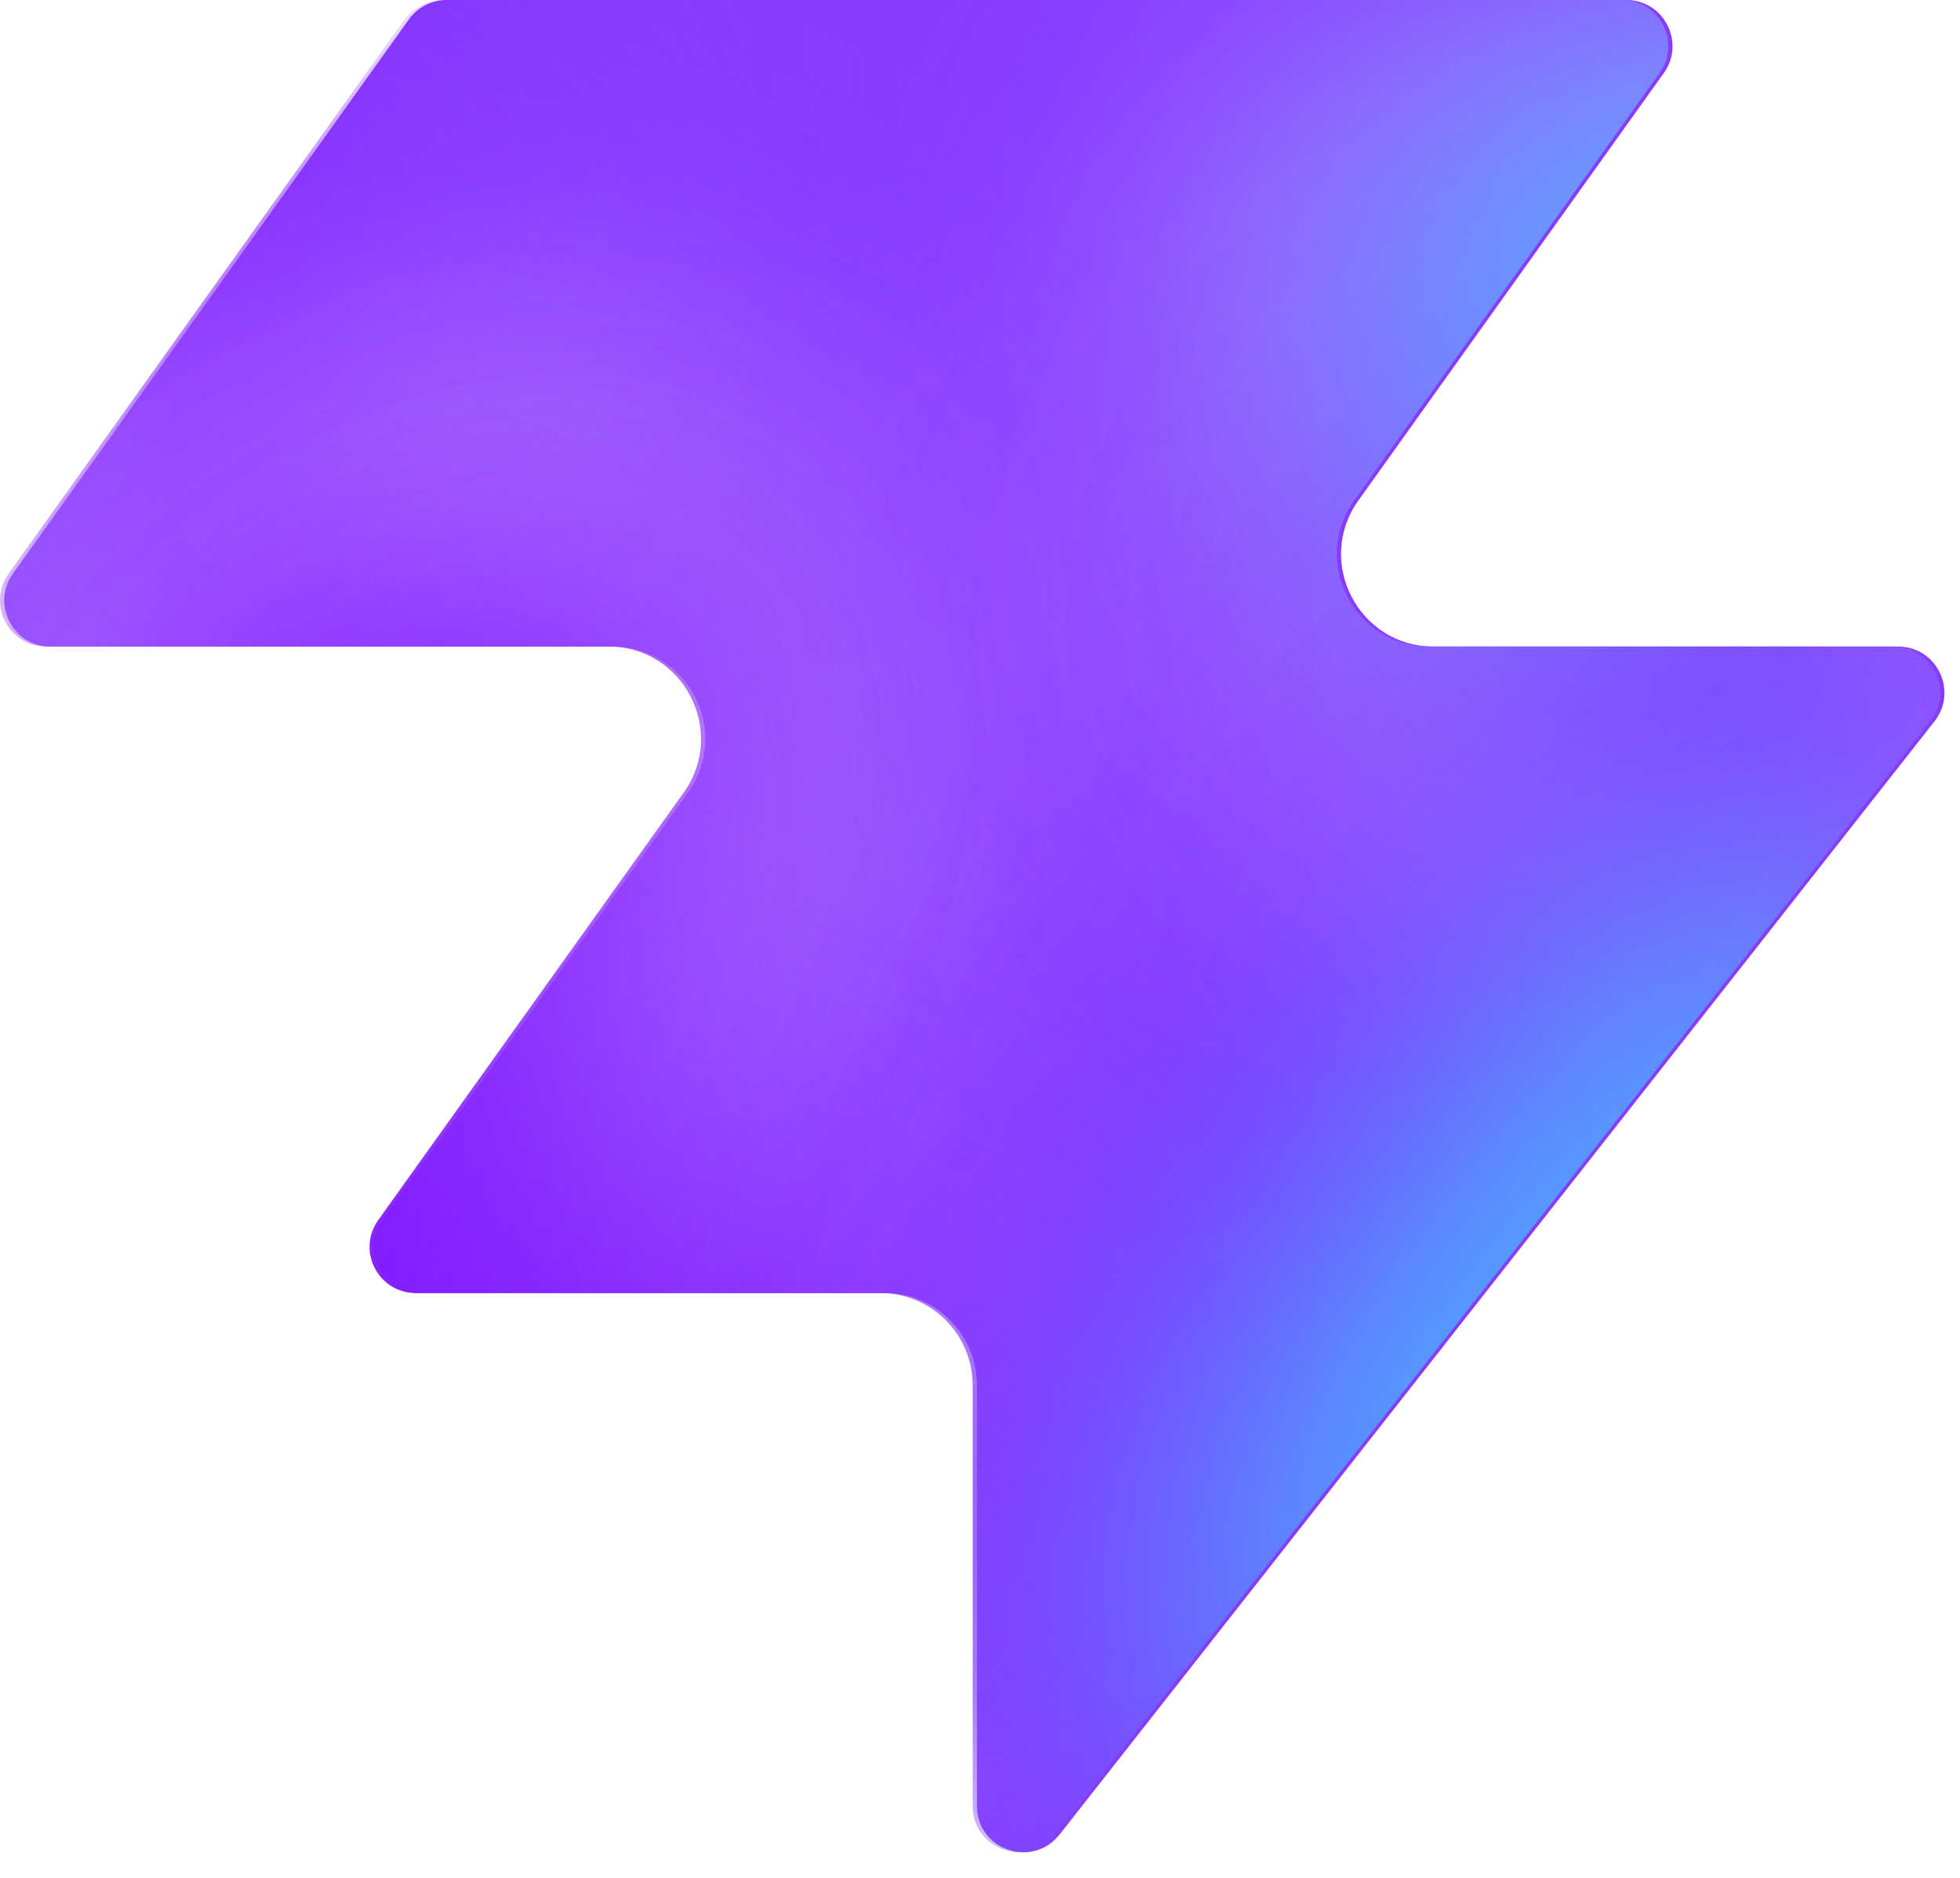
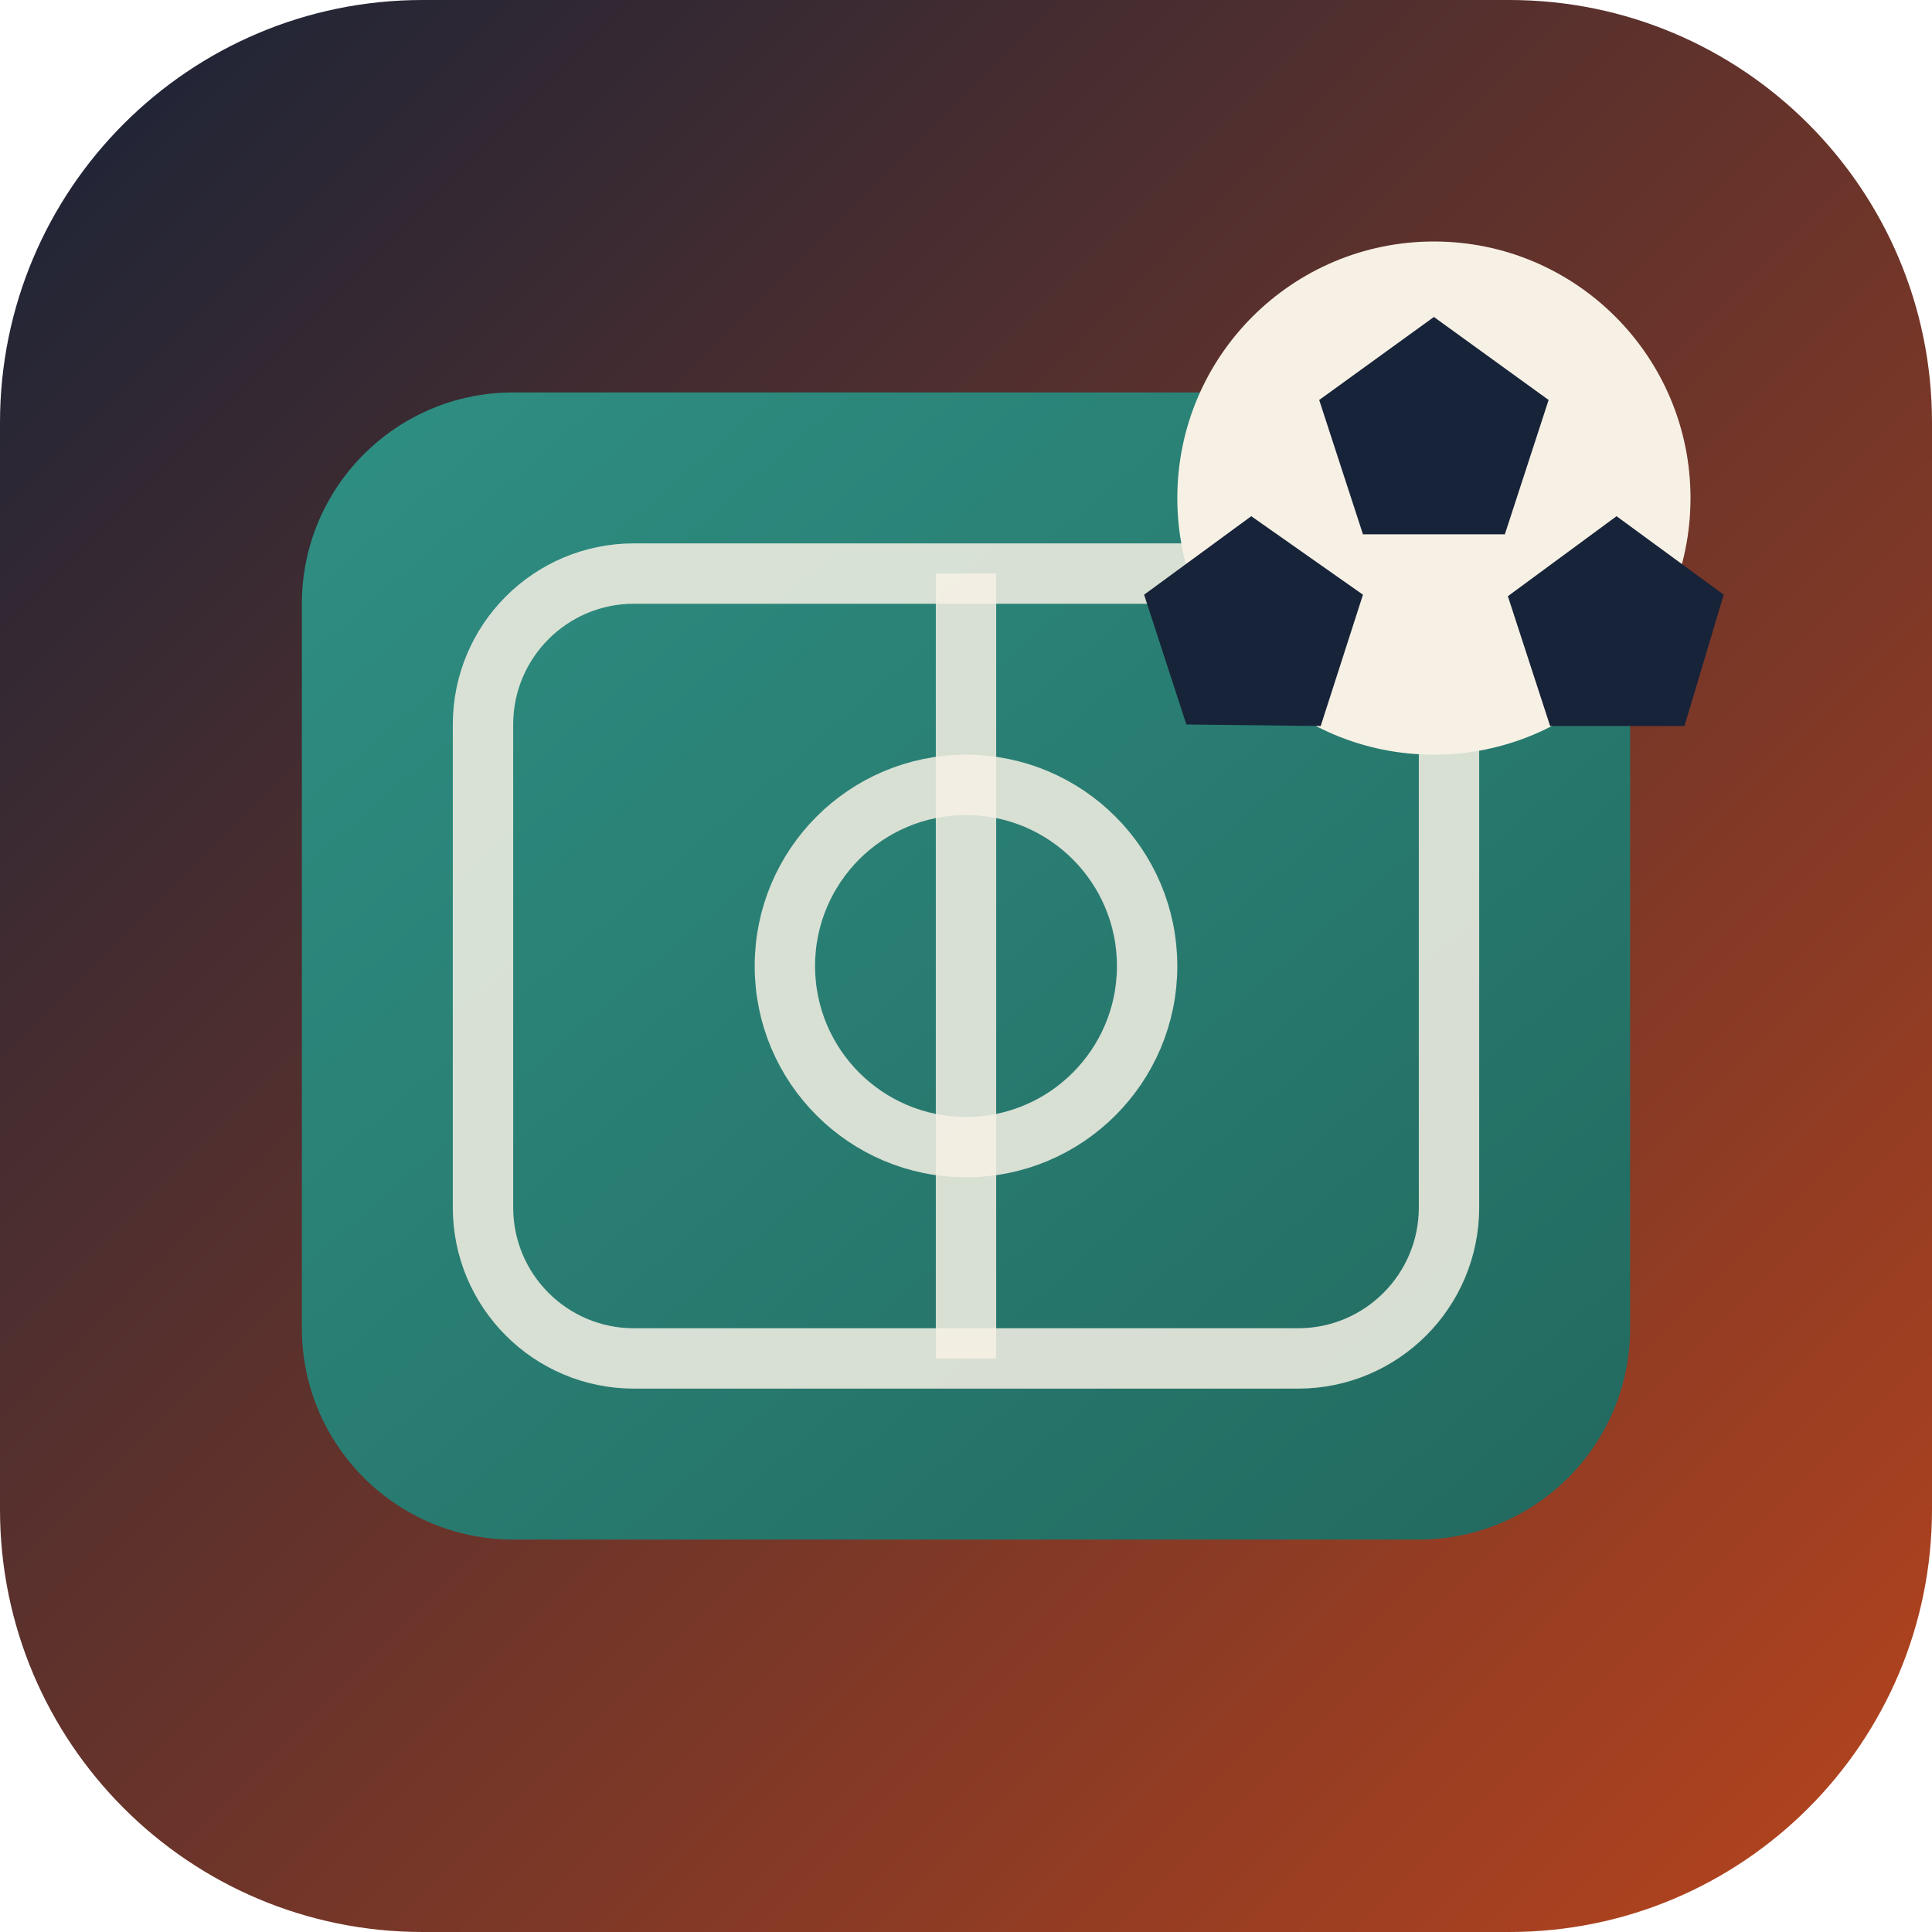
- <svg xmlns="http://www.w3.org/2000/svg" width="48" height="46" fill="none" viewBox="0 0 48 46">
-   <path fill="#863bff" d="M25.946 44.938c-.664.845-2.021.375-2.021-.698V33.937a2.26 2.26 0 0 0-2.262-2.262H10.287c-.92 0-1.456-1.04-.92-1.788l7.48-10.471c1.07-1.497 0-3.578-1.842-3.578H1.237c-.92 0-1.456-1.04-.92-1.788L10.013.474c.214-.297.556-.474.92-.474h28.894c.92 0 1.456 1.04.92 1.788l-7.48 10.471c-1.07 1.498 0 3.579 1.842 3.579h11.377c.943 0 1.473 1.088.89 1.83L25.947 44.94z" style="fill:#863bff;fill:color(display-p3 .525 .23 1);fill-opacity:1" />
-   <mask id="a" width="48" height="46" x="0" y="0" maskUnits="userSpaceOnUse" style="mask-type:alpha">
-     <path fill="#000" d="M25.842 44.938c-.664.844-2.021.375-2.021-.698V33.937a2.26 2.26 0 0 0-2.262-2.262H10.183c-.92 0-1.456-1.04-.92-1.788l7.48-10.471c1.07-1.498 0-3.579-1.842-3.579H1.133c-.92 0-1.456-1.04-.92-1.787L9.91.473c.214-.297.556-.474.92-.474h28.894c.92 0 1.456 1.04.92 1.788l-7.48 10.471c-1.07 1.498 0 3.578 1.842 3.578h11.377c.943 0 1.473 1.088.89 1.832L25.843 44.94z" style="fill:#000;fill-opacity:1" />
-   </mask>
-   <g mask="url(#a)">
-     <g filter="url(#b)">
-       <ellipse cx="5.508" cy="14.704" fill="#ede6ff" rx="5.508" ry="14.704" style="fill:#ede6ff;fill:color(display-p3 .927 .903 1);fill-opacity:1" transform="matrix(.00324 1 1 -.00324 -4.47 31.516)" />
-     </g>
-     <g filter="url(#c)">
-       <ellipse cx="10.399" cy="29.851" fill="#ede6ff" rx="10.399" ry="29.851" style="fill:#ede6ff;fill:color(display-p3 .927 .903 1);fill-opacity:1" transform="matrix(.00324 1 1 -.00324 -39.328 7.883)" />
-     </g>
-     <g filter="url(#d)">
-       <ellipse cx="5.508" cy="30.487" fill="#7e14ff" rx="5.508" ry="30.487" style="fill:#7e14ff;fill:color(display-p3 .492 .077 1);fill-opacity:1" transform="rotate(89.814 -25.913 -14.639)scale(1 -1)" />
-     </g>
-     <g filter="url(#e)">
-       <ellipse cx="5.508" cy="30.599" fill="#7e14ff" rx="5.508" ry="30.599" style="fill:#7e14ff;fill:color(display-p3 .492 .077 1);fill-opacity:1" transform="rotate(89.814 -32.644 -3.334)scale(1 -1)" />
-     </g>
-     <g filter="url(#f)">
-       <ellipse cx="5.508" cy="30.599" fill="#7e14ff" rx="5.508" ry="30.599" style="fill:#7e14ff;fill:color(display-p3 .492 .077 1);fill-opacity:1" transform="matrix(.00324 1 1 -.00324 -34.34 30.47)" />
-     </g>
-     <g filter="url(#g)">
-       <ellipse cx="14.072" cy="22.078" fill="#ede6ff" rx="14.072" ry="22.078" style="fill:#ede6ff;fill:color(display-p3 .927 .903 1);fill-opacity:1" transform="rotate(93.35 24.506 48.493)scale(-1 1)" />
-     </g>
-     <g filter="url(#h)">
-       <ellipse cx="3.47" cy="21.501" fill="#7e14ff" rx="3.47" ry="21.501" style="fill:#7e14ff;fill:color(display-p3 .492 .077 1);fill-opacity:1" transform="rotate(89.009 28.708 47.59)scale(-1 1)" />
-     </g>
-     <g filter="url(#i)">
-       <ellipse cx="3.47" cy="21.501" fill="#7e14ff" rx="3.47" ry="21.501" style="fill:#7e14ff;fill:color(display-p3 .492 .077 1);fill-opacity:1" transform="rotate(89.009 28.708 47.59)scale(-1 1)" />
-     </g>
-     <g filter="url(#j)">
-       <ellipse cx=".387" cy="8.972" fill="#7e14ff" rx="4.407" ry="29.108" style="fill:#7e14ff;fill:color(display-p3 .492 .077 1);fill-opacity:1" transform="rotate(39.51 .387 8.972)" />
-     </g>
-     <g filter="url(#k)">
-       <ellipse cx="47.523" cy="-6.092" fill="#7e14ff" rx="4.407" ry="29.108" style="fill:#7e14ff;fill:color(display-p3 .492 .077 1);fill-opacity:1" transform="rotate(37.892 47.523 -6.092)" />
-     </g>
-     <g filter="url(#l)">
-       <ellipse cx="41.412" cy="6.333" fill="#47bfff" rx="5.971" ry="9.665" style="fill:#47bfff;fill:color(display-p3 .28 .748 1);fill-opacity:1" transform="rotate(37.892 41.412 6.333)" />
-     </g>
-     <g filter="url(#m)">
-       <ellipse cx="-1.879" cy="38.332" fill="#7e14ff" rx="4.407" ry="29.108" style="fill:#7e14ff;fill:color(display-p3 .492 .077 1);fill-opacity:1" transform="rotate(37.892 -1.88 38.332)" />
-     </g>
-     <g filter="url(#n)">
-       <ellipse cx="-1.879" cy="38.332" fill="#7e14ff" rx="4.407" ry="29.108" style="fill:#7e14ff;fill:color(display-p3 .492 .077 1);fill-opacity:1" transform="rotate(37.892 -1.88 38.332)" />
-     </g>
-     <g filter="url(#o)">
-       <ellipse cx="35.651" cy="29.907" fill="#7e14ff" rx="4.407" ry="29.108" style="fill:#7e14ff;fill:color(display-p3 .492 .077 1);fill-opacity:1" transform="rotate(37.892 35.651 29.907)" />
-     </g>
-     <g filter="url(#p)">
-       <ellipse cx="38.418" cy="32.4" fill="#47bfff" rx="5.971" ry="15.297" style="fill:#47bfff;fill:color(display-p3 .28 .748 1);fill-opacity:1" transform="rotate(37.892 38.418 32.4)" />
-     </g>
-   </g>
+ <svg xmlns="http://www.w3.org/2000/svg" viewBox="0 0 128 128" role="img" aria-label="Moneyball for Football">
  <defs>
-     <filter id="b" width="60.045" height="41.654" x="-19.77" y="16.149" color-interpolation-filters="sRGB" filterUnits="userSpaceOnUse">
-       <feFlood flood-opacity="0" result="BackgroundImageFix" />
-       <feBlend in="SourceGraphic" in2="BackgroundImageFix" result="shape" />
-       <feGaussianBlur result="effect1_foregroundBlur_2002_17158" stdDeviation="7.659" />
-     </filter>
-     <filter id="c" width="90.34" height="51.437" x="-54.613" y="-7.533" color-interpolation-filters="sRGB" filterUnits="userSpaceOnUse">
-       <feFlood flood-opacity="0" result="BackgroundImageFix" />
-       <feBlend in="SourceGraphic" in2="BackgroundImageFix" result="shape" />
-       <feGaussianBlur result="effect1_foregroundBlur_2002_17158" stdDeviation="7.659" />
-     </filter>
-     <filter id="d" width="79.355" height="29.4" x="-49.64" y="2.03" color-interpolation-filters="sRGB" filterUnits="userSpaceOnUse">
-       <feFlood flood-opacity="0" result="BackgroundImageFix" />
-       <feBlend in="SourceGraphic" in2="BackgroundImageFix" result="shape" />
-       <feGaussianBlur result="effect1_foregroundBlur_2002_17158" stdDeviation="4.596" />
-     </filter>
-     <filter id="e" width="79.579" height="29.4" x="-45.045" y="20.029" color-interpolation-filters="sRGB" filterUnits="userSpaceOnUse">
-       <feFlood flood-opacity="0" result="BackgroundImageFix" />
-       <feBlend in="SourceGraphic" in2="BackgroundImageFix" result="shape" />
-       <feGaussianBlur result="effect1_foregroundBlur_2002_17158" stdDeviation="4.596" />
-     </filter>
-     <filter id="f" width="79.579" height="29.4" x="-43.513" y="21.178" color-interpolation-filters="sRGB" filterUnits="userSpaceOnUse">
-       <feFlood flood-opacity="0" result="BackgroundImageFix" />
-       <feBlend in="SourceGraphic" in2="BackgroundImageFix" result="shape" />
-       <feGaussianBlur result="effect1_foregroundBlur_2002_17158" stdDeviation="4.596" />
-     </filter>
-     <filter id="g" width="74.749" height="58.852" x="15.756" y="-17.901" color-interpolation-filters="sRGB" filterUnits="userSpaceOnUse">
-       <feFlood flood-opacity="0" result="BackgroundImageFix" />
-       <feBlend in="SourceGraphic" in2="BackgroundImageFix" result="shape" />
-       <feGaussianBlur result="effect1_foregroundBlur_2002_17158" stdDeviation="7.659" />
-     </filter>
-     <filter id="h" width="61.377" height="25.362" x="23.548" y="2.284" color-interpolation-filters="sRGB" filterUnits="userSpaceOnUse">
-       <feFlood flood-opacity="0" result="BackgroundImageFix" />
-       <feBlend in="SourceGraphic" in2="BackgroundImageFix" result="shape" />
-       <feGaussianBlur result="effect1_foregroundBlur_2002_17158" stdDeviation="4.596" />
-     </filter>
-     <filter id="i" width="61.377" height="25.362" x="23.548" y="2.284" color-interpolation-filters="sRGB" filterUnits="userSpaceOnUse">
-       <feFlood flood-opacity="0" result="BackgroundImageFix" />
-       <feBlend in="SourceGraphic" in2="BackgroundImageFix" result="shape" />
-       <feGaussianBlur result="effect1_foregroundBlur_2002_17158" stdDeviation="4.596" />
-     </filter>
-     <filter id="j" width="56.045" height="63.649" x="-27.636" y="-22.853" color-interpolation-filters="sRGB" filterUnits="userSpaceOnUse">
-       <feFlood flood-opacity="0" result="BackgroundImageFix" />
-       <feBlend in="SourceGraphic" in2="BackgroundImageFix" result="shape" />
-       <feGaussianBlur result="effect1_foregroundBlur_2002_17158" stdDeviation="4.596" />
-     </filter>
-     <filter id="k" width="54.814" height="64.646" x="20.116" y="-38.415" color-interpolation-filters="sRGB" filterUnits="userSpaceOnUse">
-       <feFlood flood-opacity="0" result="BackgroundImageFix" />
-       <feBlend in="SourceGraphic" in2="BackgroundImageFix" result="shape" />
-       <feGaussianBlur result="effect1_foregroundBlur_2002_17158" stdDeviation="4.596" />
-     </filter>
-     <filter id="l" width="33.541" height="35.313" x="24.641" y="-11.323" color-interpolation-filters="sRGB" filterUnits="userSpaceOnUse">
-       <feFlood flood-opacity="0" result="BackgroundImageFix" />
-       <feBlend in="SourceGraphic" in2="BackgroundImageFix" result="shape" />
-       <feGaussianBlur result="effect1_foregroundBlur_2002_17158" stdDeviation="4.596" />
-     </filter>
-     <filter id="m" width="54.814" height="64.646" x="-29.286" y="6.009" color-interpolation-filters="sRGB" filterUnits="userSpaceOnUse">
-       <feFlood flood-opacity="0" result="BackgroundImageFix" />
-       <feBlend in="SourceGraphic" in2="BackgroundImageFix" result="shape" />
-       <feGaussianBlur result="effect1_foregroundBlur_2002_17158" stdDeviation="4.596" />
-     </filter>
-     <filter id="n" width="54.814" height="64.646" x="-29.286" y="6.009" color-interpolation-filters="sRGB" filterUnits="userSpaceOnUse">
-       <feFlood flood-opacity="0" result="BackgroundImageFix" />
-       <feBlend in="SourceGraphic" in2="BackgroundImageFix" result="shape" />
-       <feGaussianBlur result="effect1_foregroundBlur_2002_17158" stdDeviation="4.596" />
-     </filter>
-     <filter id="o" width="54.814" height="64.646" x="8.244" y="-2.416" color-interpolation-filters="sRGB" filterUnits="userSpaceOnUse">
-       <feFlood flood-opacity="0" result="BackgroundImageFix" />
-       <feBlend in="SourceGraphic" in2="BackgroundImageFix" result="shape" />
-       <feGaussianBlur result="effect1_foregroundBlur_2002_17158" stdDeviation="4.596" />
-     </filter>
-     <filter id="p" width="39.409" height="43.623" x="18.713" y="10.588" color-interpolation-filters="sRGB" filterUnits="userSpaceOnUse">
-       <feFlood flood-opacity="0" result="BackgroundImageFix" />
-       <feBlend in="SourceGraphic" in2="BackgroundImageFix" result="shape" />
-       <feGaussianBlur result="effect1_foregroundBlur_2002_17158" stdDeviation="4.596" />
-     </filter>
+     <linearGradient id="bg" x1="0%" y1="0%" x2="100%" y2="100%">
+       <stop offset="0%" stop-color="#172338" />
+       <stop offset="100%" stop-color="#b8441d" />
+     </linearGradient>
+     <linearGradient id="pitch" x1="0%" y1="0%" x2="100%" y2="100%">
+       <stop offset="0%" stop-color="#2f8f83" />
+       <stop offset="100%" stop-color="#22695f" />
+     </linearGradient>
  </defs>
+   <rect width="128" height="128" rx="28" fill="url(#bg)" />
+   <rect x="20" y="26" width="88" height="76" rx="14" fill="url(#pitch)" />
+   <rect x="32" y="38" width="64" height="52" rx="10" fill="none" stroke="#f7f1e5" stroke-width="4" opacity="0.85" />
+   <line x1="64" y1="38" x2="64" y2="90" stroke="#f7f1e5" stroke-width="4" opacity="0.85" />
+   <circle cx="64" cy="64" r="12" fill="none" stroke="#f7f1e5" stroke-width="4" opacity="0.85" />
+   <circle cx="95" cy="33" r="17" fill="#f7f1e5" />
+   <path d="M95 21l7.6 5.5-2.9 8.9h-9.4l-2.9-8.9z" fill="#172338" />
+   <path d="M82.9 34.2l7.4 5.2-2.8 8.7-8.9-.1-2.8-8.6z" fill="#172338" />
+   <path d="M107.1 34.2l7.1 5.2-2.6 8.7h-8.9l-2.8-8.6z" fill="#172338" />
</svg>
